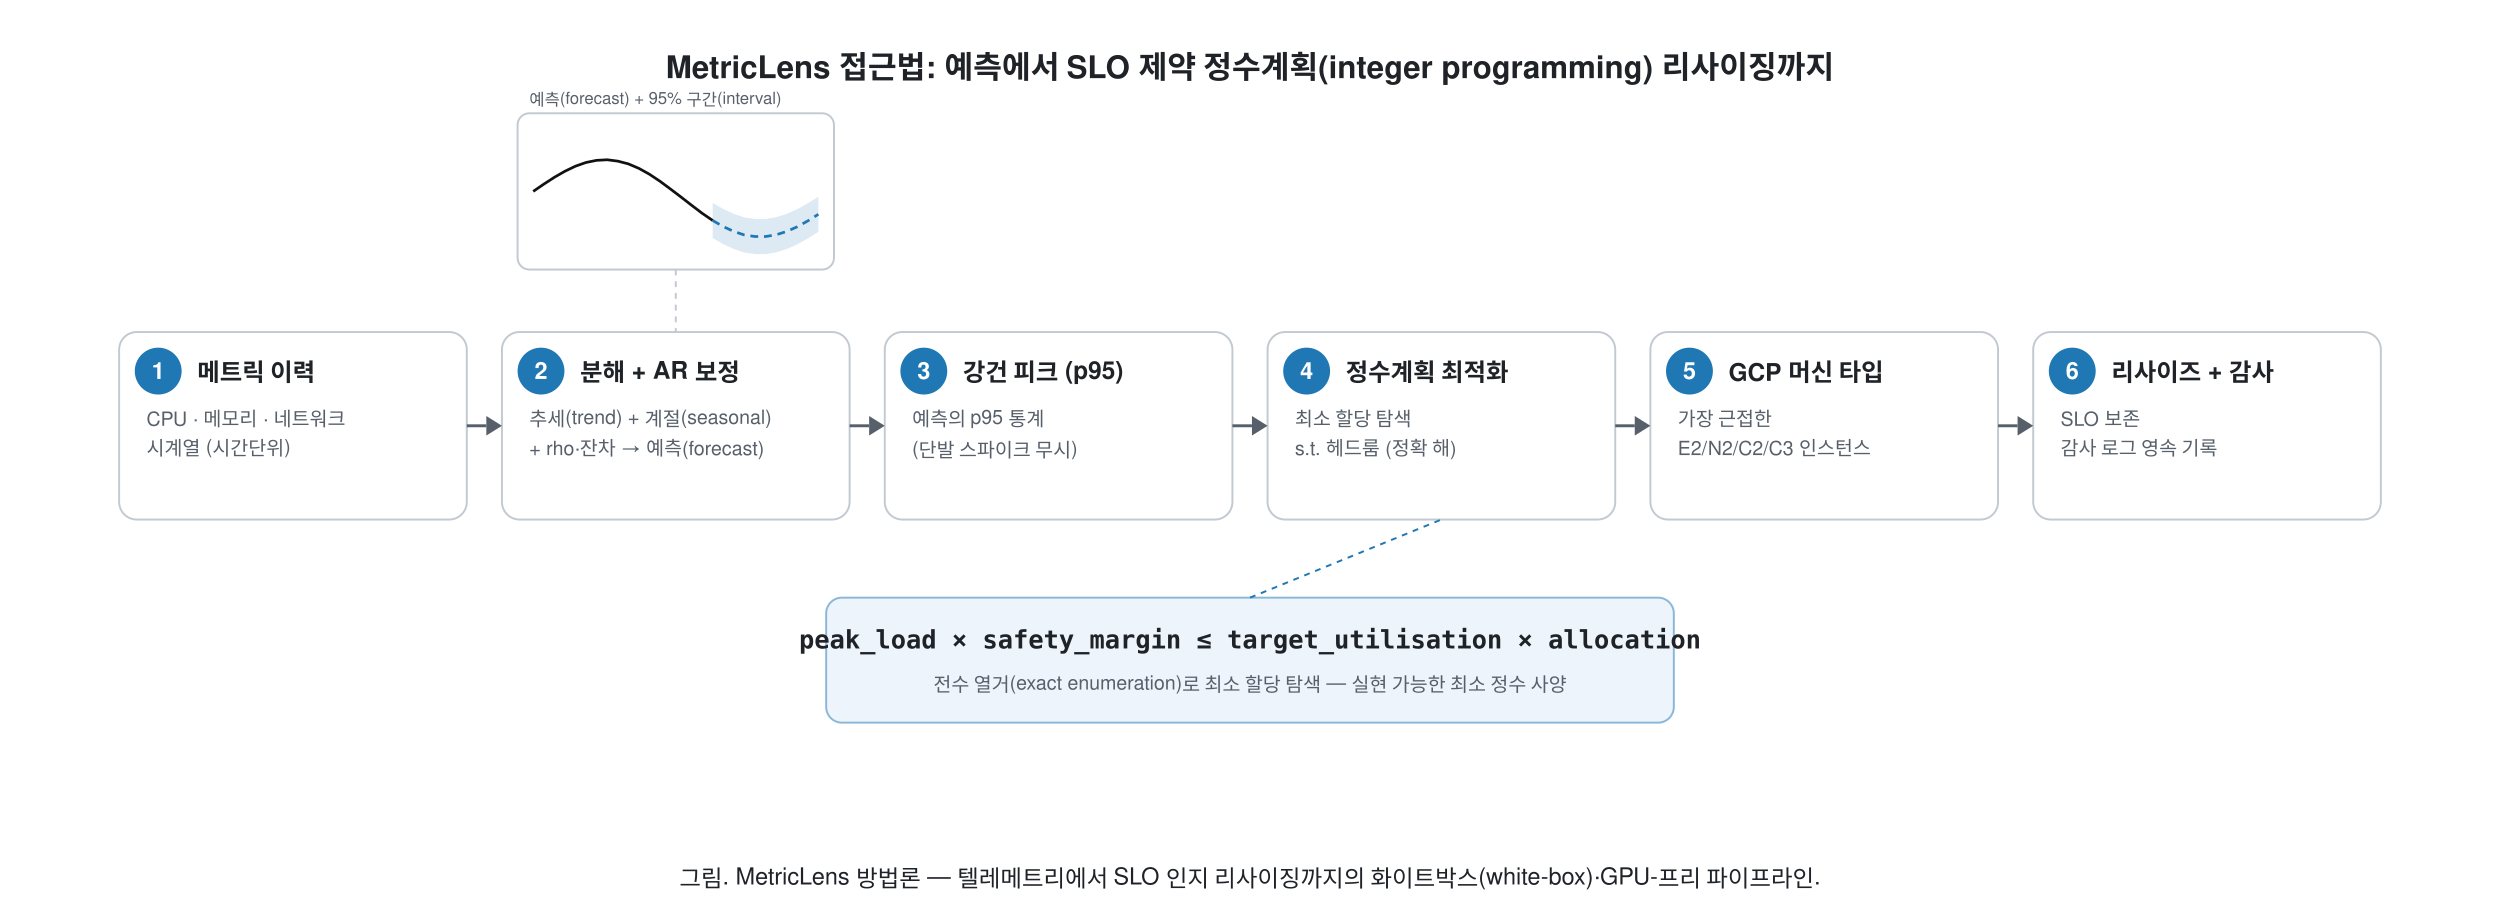
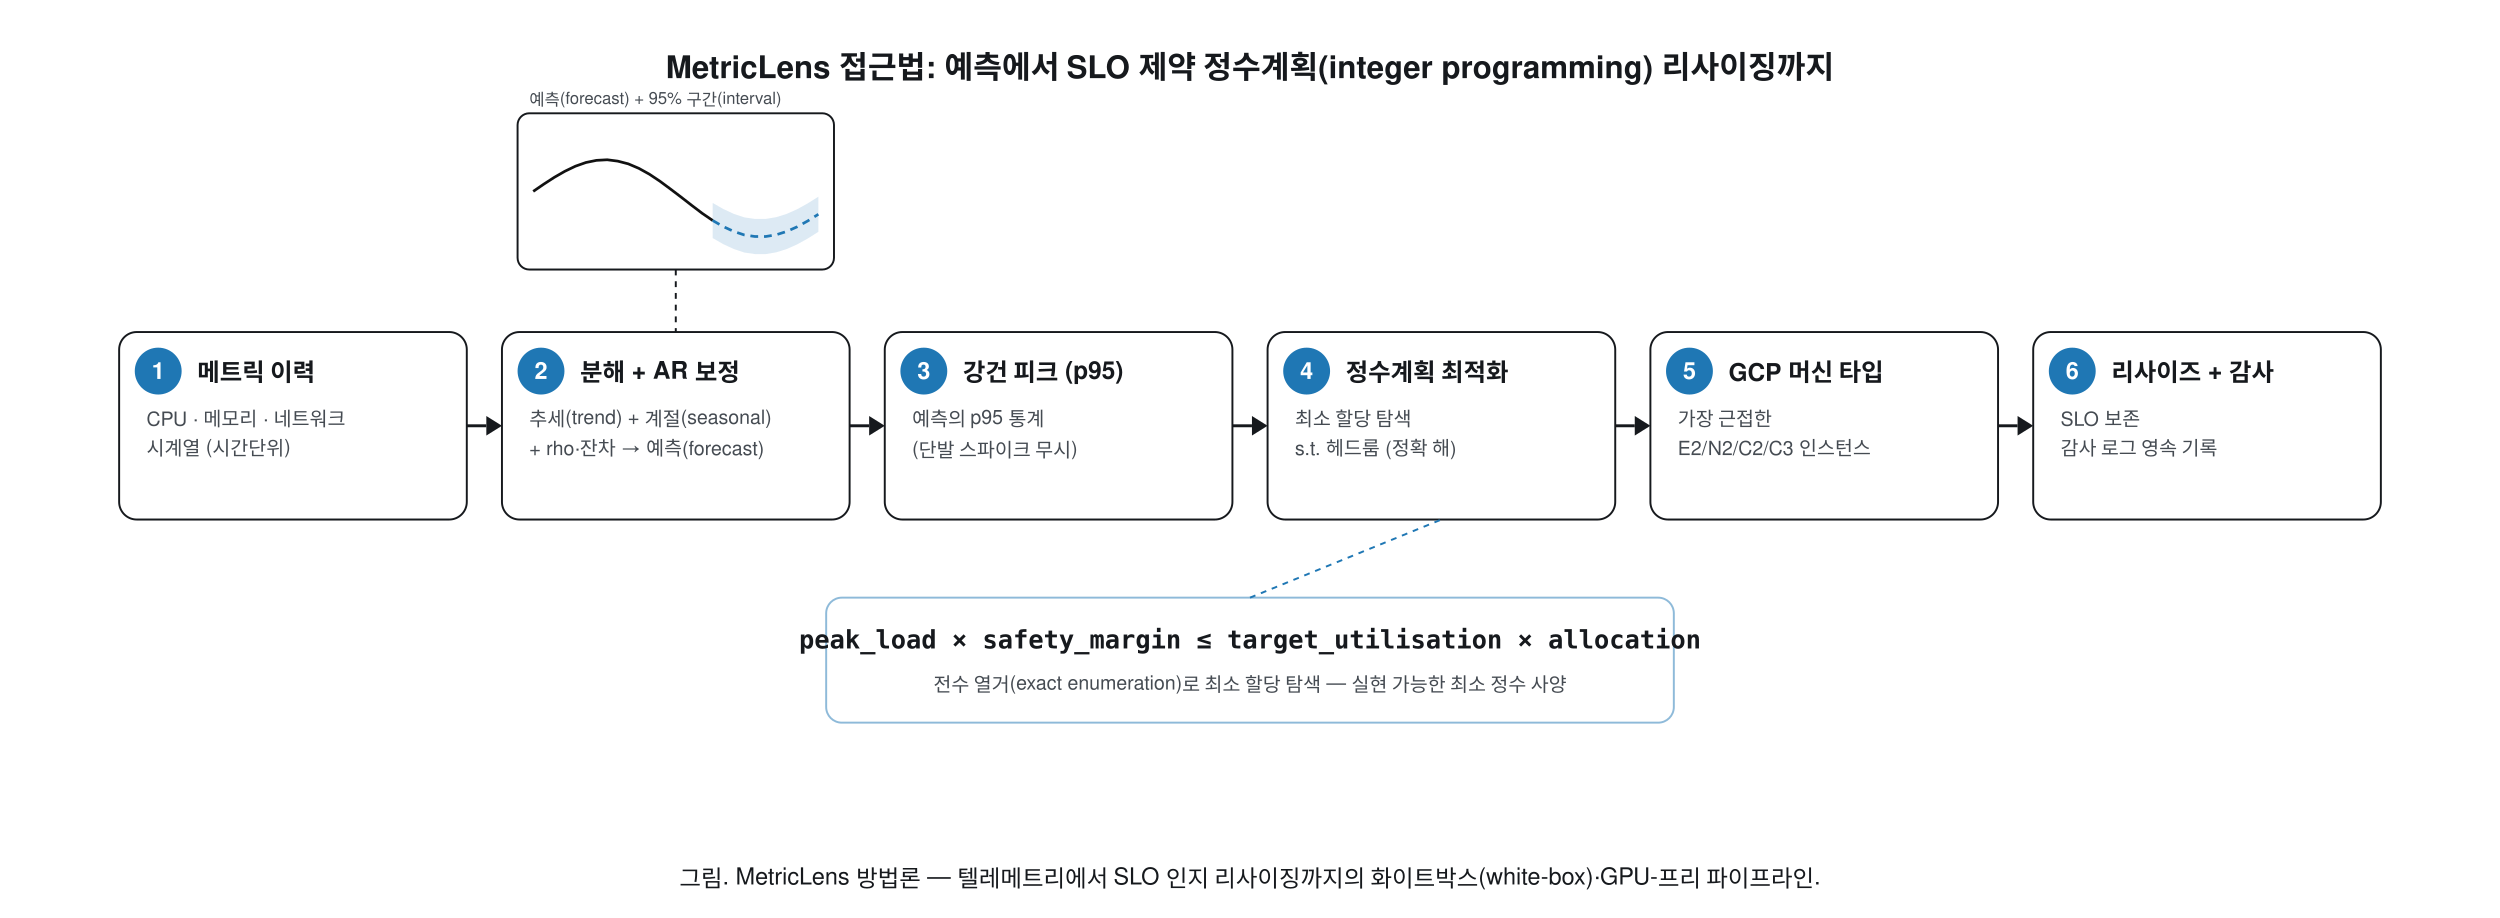
<svg xmlns="http://www.w3.org/2000/svg" width="1280" height="470" viewBox="0 0 1280 470">
  <rect width="1280" height="470" fill="#ffffff" />
-   <text x="640.0" y="40" font-size="16" fill="#1f2328" font-weight="bold" text-anchor="middle" font-family="NanumGothic, Helvetica, Arial, sans-serif">MetricLens 접근법: 예측에서 SLO 제약 정수계획(integer programming) 리사이징까지</text>
-   <rect x="61.0" y="170" width="178" height="96" rx="9" fill="#ffffff" stroke="#c2c9d1" />
+   <text x="640.0" y="40" font-size="16" fill="#16191d" font-weight="bold" text-anchor="middle" font-family="NanumGothic, Helvetica, Arial, sans-serif">MetricLens 접근법: 예측에서 SLO 제약 정수계획(integer programming) 리사이징까지</text>
+   <rect x="61.0" y="170" width="178" height="96" rx="9" fill="#ffffff" stroke="#16191d" />
  <circle cx="81.0" cy="190" r="12" fill="#1f77b4" />
  <text x="81.0" y="194" font-size="12" fill="#fff" font-weight="bold" text-anchor="middle" font-family="NanumGothic, Helvetica, Arial, sans-serif">1</text>
-   <text x="101.0" y="195" font-size="12.5" fill="#1f2328" font-weight="bold" text-anchor="start" font-family="NanumGothic, Helvetica, Arial, sans-serif">메트릭 이력</text>
-   <text x="75.0" y="218" font-size="10" fill="#57606a" font-weight="normal" text-anchor="start" font-family="NanumGothic, Helvetica, Arial, sans-serif">CPU · 메모리 · 네트워크</text>
-   <text x="75.0" y="233" font-size="10" fill="#57606a" font-weight="normal" text-anchor="start" font-family="NanumGothic, Helvetica, Arial, sans-serif">시계열 (시간단위)</text>
-   <rect x="257.0" y="170" width="178" height="96" rx="9" fill="#ffffff" stroke="#c2c9d1" />
+   <text x="101.0" y="195" font-size="12.5" fill="#16191d" font-weight="bold" text-anchor="start" font-family="NanumGothic, Helvetica, Arial, sans-serif">메트릭 이력</text>
+   <text x="75.0" y="218" font-size="10" fill="#454b52" font-weight="normal" text-anchor="start" font-family="NanumGothic, Helvetica, Arial, sans-serif">CPU · 메모리 · 네트워크</text>
+   <text x="75.0" y="233" font-size="10" fill="#454b52" font-weight="normal" text-anchor="start" font-family="NanumGothic, Helvetica, Arial, sans-serif">시계열 (시간단위)</text>
+   <rect x="257.0" y="170" width="178" height="96" rx="9" fill="#ffffff" stroke="#16191d" />
  <circle cx="277.0" cy="190" r="12" fill="#1f77b4" />
  <text x="277.0" y="194" font-size="12" fill="#fff" font-weight="bold" text-anchor="middle" font-family="NanumGothic, Helvetica, Arial, sans-serif">2</text>
-   <text x="297.0" y="195" font-size="12.5" fill="#1f2328" font-weight="bold" text-anchor="start" font-family="NanumGothic, Helvetica, Arial, sans-serif">분해 + AR 보정</text>
-   <text x="271.0" y="218" font-size="10" fill="#57606a" font-weight="normal" text-anchor="start" font-family="NanumGothic, Helvetica, Arial, sans-serif">추세(trend) + 계절(seasonal)</text>
-   <text x="271.0" y="233" font-size="10" fill="#57606a" font-weight="normal" text-anchor="start" font-family="NanumGothic, Helvetica, Arial, sans-serif">+ rho·잔차 → 예측(forecast)</text>
-   <line x1="239.0" y1="218.0" x2="249.0" y2="218.0" stroke="#57606a" stroke-width="1.5" />
-   <path d="M257.0,218.0 L249.0,213.0 L249.0,223.0 Z" fill="#57606a" />
-   <rect x="453.0" y="170" width="178" height="96" rx="9" fill="#ffffff" stroke="#c2c9d1" />
+   <text x="297.0" y="195" font-size="12.5" fill="#16191d" font-weight="bold" text-anchor="start" font-family="NanumGothic, Helvetica, Arial, sans-serif">분해 + AR 보정</text>
+   <text x="271.0" y="218" font-size="10" fill="#454b52" font-weight="normal" text-anchor="start" font-family="NanumGothic, Helvetica, Arial, sans-serif">추세(trend) + 계절(seasonal)</text>
+   <text x="271.0" y="233" font-size="10" fill="#454b52" font-weight="normal" text-anchor="start" font-family="NanumGothic, Helvetica, Arial, sans-serif">+ rho·잔차 → 예측(forecast)</text>
+   <line x1="239.0" y1="218.0" x2="249.0" y2="218.0" stroke="#16191d" stroke-width="1.5" />
+   <path d="M257.0,218.0 L249.0,213.0 L249.0,223.0 Z" fill="#16191d" />
+   <rect x="453.0" y="170" width="178" height="96" rx="9" fill="#ffffff" stroke="#16191d" />
  <circle cx="473.0" cy="190" r="12" fill="#1f77b4" />
  <text x="473.0" y="194" font-size="12" fill="#fff" font-weight="bold" text-anchor="middle" font-family="NanumGothic, Helvetica, Arial, sans-serif">3</text>
-   <text x="493.0" y="195" font-size="12.5" fill="#1f2328" font-weight="bold" text-anchor="start" font-family="NanumGothic, Helvetica, Arial, sans-serif">강건 피크 (p95)</text>
-   <text x="467.0" y="218" font-size="10" fill="#57606a" font-weight="normal" text-anchor="start" font-family="NanumGothic, Helvetica, Arial, sans-serif">예측의 p95 통계</text>
-   <text x="467.0" y="233" font-size="10" fill="#57606a" font-weight="normal" text-anchor="start" font-family="NanumGothic, Helvetica, Arial, sans-serif">(단발 스파이크 무시)</text>
-   <line x1="435.0" y1="218.0" x2="445.0" y2="218.0" stroke="#57606a" stroke-width="1.5" />
-   <path d="M453.0,218.0 L445.0,213.0 L445.0,223.0 Z" fill="#57606a" />
-   <rect x="649.0" y="170" width="178" height="96" rx="9" fill="#ffffff" stroke="#c2c9d1" />
+   <text x="493.0" y="195" font-size="12.5" fill="#16191d" font-weight="bold" text-anchor="start" font-family="NanumGothic, Helvetica, Arial, sans-serif">강건 피크 (p95)</text>
+   <text x="467.0" y="218" font-size="10" fill="#454b52" font-weight="normal" text-anchor="start" font-family="NanumGothic, Helvetica, Arial, sans-serif">예측의 p95 통계</text>
+   <text x="467.0" y="233" font-size="10" fill="#454b52" font-weight="normal" text-anchor="start" font-family="NanumGothic, Helvetica, Arial, sans-serif">(단발 스파이크 무시)</text>
+   <line x1="435.0" y1="218.0" x2="445.0" y2="218.0" stroke="#16191d" stroke-width="1.5" />
+   <path d="M453.0,218.0 L445.0,213.0 L445.0,223.0 Z" fill="#16191d" />
+   <rect x="649.0" y="170" width="178" height="96" rx="9" fill="#ffffff" stroke="#16191d" />
  <circle cx="669.0" cy="190" r="12" fill="#1f77b4" />
  <text x="669.0" y="194" font-size="12" fill="#fff" font-weight="bold" text-anchor="middle" font-family="NanumGothic, Helvetica, Arial, sans-serif">4</text>
-   <text x="689.0" y="195" font-size="12.5" fill="#1f2328" font-weight="bold" text-anchor="start" font-family="NanumGothic, Helvetica, Arial, sans-serif">정수계획 최적화</text>
-   <text x="663.0" y="218" font-size="10" fill="#57606a" font-weight="normal" text-anchor="start" font-family="NanumGothic, Helvetica, Arial, sans-serif">최소 할당 탐색</text>
-   <text x="663.0" y="233" font-size="10" fill="#57606a" font-weight="normal" text-anchor="start" font-family="NanumGothic, Helvetica, Arial, sans-serif">s.t. 헤드룸 (정확 해)</text>
-   <line x1="631.0" y1="218.0" x2="641.0" y2="218.0" stroke="#57606a" stroke-width="1.5" />
-   <path d="M649.0,218.0 L641.0,213.0 L641.0,223.0 Z" fill="#57606a" />
-   <rect x="845.0" y="170" width="178" height="96" rx="9" fill="#ffffff" stroke="#c2c9d1" />
+   <text x="689.0" y="195" font-size="12.5" fill="#16191d" font-weight="bold" text-anchor="start" font-family="NanumGothic, Helvetica, Arial, sans-serif">정수계획 최적화</text>
+   <text x="663.0" y="218" font-size="10" fill="#454b52" font-weight="normal" text-anchor="start" font-family="NanumGothic, Helvetica, Arial, sans-serif">최소 할당 탐색</text>
+   <text x="663.0" y="233" font-size="10" fill="#454b52" font-weight="normal" text-anchor="start" font-family="NanumGothic, Helvetica, Arial, sans-serif">s.t. 헤드룸 (정확 해)</text>
+   <line x1="631.0" y1="218.0" x2="641.0" y2="218.0" stroke="#16191d" stroke-width="1.5" />
+   <path d="M649.0,218.0 L641.0,213.0 L641.0,223.0 Z" fill="#16191d" />
+   <rect x="845.0" y="170" width="178" height="96" rx="9" fill="#ffffff" stroke="#16191d" />
  <circle cx="865.0" cy="190" r="12" fill="#1f77b4" />
  <text x="865.0" y="194" font-size="12" fill="#fff" font-weight="bold" text-anchor="middle" font-family="NanumGothic, Helvetica, Arial, sans-serif">5</text>
-   <text x="885.0" y="195" font-size="12.5" fill="#1f2328" font-weight="bold" text-anchor="start" font-family="NanumGothic, Helvetica, Arial, sans-serif">GCP 머신 타입</text>
-   <text x="859.0" y="218" font-size="10" fill="#57606a" font-weight="normal" text-anchor="start" font-family="NanumGothic, Helvetica, Arial, sans-serif">가장 근접한</text>
-   <text x="859.0" y="233" font-size="10" fill="#57606a" font-weight="normal" text-anchor="start" font-family="NanumGothic, Helvetica, Arial, sans-serif">E2/N2/C2/C3 인스턴스</text>
-   <line x1="827.0" y1="218.0" x2="837.0" y2="218.0" stroke="#57606a" stroke-width="1.5" />
-   <path d="M845.0,218.0 L837.0,213.0 L837.0,223.0 Z" fill="#57606a" />
-   <rect x="1041.0" y="170" width="178" height="96" rx="9" fill="#ffffff" stroke="#c2c9d1" />
+   <text x="885.0" y="195" font-size="12.5" fill="#16191d" font-weight="bold" text-anchor="start" font-family="NanumGothic, Helvetica, Arial, sans-serif">GCP 머신 타입</text>
+   <text x="859.0" y="218" font-size="10" fill="#454b52" font-weight="normal" text-anchor="start" font-family="NanumGothic, Helvetica, Arial, sans-serif">가장 근접한</text>
+   <text x="859.0" y="233" font-size="10" fill="#454b52" font-weight="normal" text-anchor="start" font-family="NanumGothic, Helvetica, Arial, sans-serif">E2/N2/C2/C3 인스턴스</text>
+   <line x1="827.0" y1="218.0" x2="837.0" y2="218.0" stroke="#16191d" stroke-width="1.5" />
+   <path d="M845.0,218.0 L837.0,213.0 L837.0,223.0 Z" fill="#16191d" />
+   <rect x="1041.0" y="170" width="178" height="96" rx="9" fill="#ffffff" stroke="#16191d" />
  <circle cx="1061.0" cy="190" r="12" fill="#1f77b4" />
  <text x="1061.0" y="194" font-size="12" fill="#fff" font-weight="bold" text-anchor="middle" font-family="NanumGothic, Helvetica, Arial, sans-serif">6</text>
-   <text x="1081.0" y="195" font-size="12.5" fill="#1f2328" font-weight="bold" text-anchor="start" font-family="NanumGothic, Helvetica, Arial, sans-serif">리사이즈 + 감사</text>
-   <text x="1055.0" y="218" font-size="10" fill="#57606a" font-weight="normal" text-anchor="start" font-family="NanumGothic, Helvetica, Arial, sans-serif">SLO 보존</text>
-   <text x="1055.0" y="233" font-size="10" fill="#57606a" font-weight="normal" text-anchor="start" font-family="NanumGothic, Helvetica, Arial, sans-serif">감사 로그 영속 기록</text>
-   <line x1="1023.0" y1="218.0" x2="1033.0" y2="218.0" stroke="#57606a" stroke-width="1.5" />
-   <path d="M1041.0,218.0 L1033.0,213.0 L1033.0,223.0 Z" fill="#57606a" />
-   <rect x="265.0" y="58" width="162" height="80" rx="6" fill="#fff" stroke="#c2c9d1" />
-   <text x="271.0" y="54" font-size="8.5" fill="#57606a" font-weight="normal" text-anchor="start" font-family="NanumGothic, Helvetica, Arial, sans-serif">예측(forecast) + 95% 구간(interval)</text>
+   <text x="1081.0" y="195" font-size="12.5" fill="#16191d" font-weight="bold" text-anchor="start" font-family="NanumGothic, Helvetica, Arial, sans-serif">리사이즈 + 감사</text>
+   <text x="1055.0" y="218" font-size="10" fill="#454b52" font-weight="normal" text-anchor="start" font-family="NanumGothic, Helvetica, Arial, sans-serif">SLO 보존</text>
+   <text x="1055.0" y="233" font-size="10" fill="#454b52" font-weight="normal" text-anchor="start" font-family="NanumGothic, Helvetica, Arial, sans-serif">감사 로그 영속 기록</text>
+   <line x1="1023.0" y1="218.0" x2="1033.0" y2="218.0" stroke="#16191d" stroke-width="1.5" />
+   <path d="M1041.0,218.0 L1033.0,213.0 L1033.0,223.0 Z" fill="#16191d" />
+   <rect x="265.0" y="58" width="162" height="80" rx="6" fill="#fff" stroke="#16191d" />
+   <text x="271.0" y="54" font-size="8.5" fill="#454b52" font-weight="normal" text-anchor="start" font-family="NanumGothic, Helvetica, Arial, sans-serif">예측(forecast) + 95% 구간(interval)</text>
  <polygon points="364.9,103.9 370.3,107.0 375.7,109.5 381.1,111.3 386.6,112.1 392.0,112.1 397.4,111.2 402.8,109.5 408.2,107.1 413.6,104.1 419.0,100.7 419.0,118.7 413.6,122.1 408.2,125.1 402.8,127.5 397.4,129.2 392.0,130.1 386.6,130.1 381.1,129.3 375.7,127.5 370.3,125.0 364.9,121.9" fill="#1f77b4" fill-opacity="0.15" />
  <polyline points="273.0,98.0 278.4,94.3 283.8,90.8 289.2,87.7 294.6,85.1 300.0,83.2 305.4,82.1 310.9,81.8 316.3,82.5 321.7,83.9 327.1,86.2 332.5,89.2 337.9,92.8 343.3,96.8 348.7,100.9 354.1,105.1 359.5,109.2 364.9,112.9" fill="none" stroke="#111" stroke-width="1.4" />
  <polyline points="364.9,112.9 370.3,116.0 375.7,118.5 381.1,120.3 386.6,121.1 392.0,121.1 397.4,120.2 402.8,118.5 408.2,116.1 413.6,113.1 419.0,109.7" fill="none" stroke="#1f77b4" stroke-width="1.4" stroke-dasharray="4 3" />
-   <line x1="346.0" y1="138" x2="346.0" y2="170" stroke="#c2c9d1" stroke-width="1" stroke-dasharray="3 3" />
-   <rect x="423.0" y="306" width="434" height="64" rx="8" fill="#eef4fb" stroke="#1f77b4" stroke-opacity="0.5" />
-   <text x="640.0" y="332" font-size="13" fill="#1f2328" font-weight="bold" text-anchor="middle" font-family="Consolas, monospace">peak_load × safety_margin  ≤  target_utilisation × allocation</text>
-   <text x="640.0" y="354" font-size="10" fill="#57606a" font-weight="normal" text-anchor="middle" font-family="NanumGothic, Helvetica, Arial, sans-serif">전수 열거(exact enumeration)로 최소 할당 탐색 — 실현 가능한 최소 정수 사양</text>
+   <line x1="346.0" y1="138" x2="346.0" y2="170" stroke="#16191d" stroke-width="1" stroke-dasharray="3 3" />
+   <rect x="423.0" y="306" width="434" height="64" rx="8" fill="#ffffff" stroke="#1f77b4" stroke-opacity="0.5" />
+   <text x="640.0" y="332" font-size="13" fill="#16191d" font-weight="bold" text-anchor="middle" font-family="Consolas, monospace">peak_load × safety_margin  ≤  target_utilisation × allocation</text>
+   <text x="640.0" y="354" font-size="10" fill="#454b52" font-weight="normal" text-anchor="middle" font-family="NanumGothic, Helvetica, Arial, sans-serif">전수 열거(exact enumeration)로 최소 할당 탐색 — 실현 가능한 최소 정수 사양</text>
  <line x1="640.0" y1="306" x2="738.0" y2="266" stroke="#1f77b4" stroke-width="1" stroke-dasharray="3 3" />
-   <text x="640.0" y="454" font-size="12" fill="#1f2328" font-weight="normal" text-anchor="middle" font-family="NanumGothic, Helvetica, Arial, sans-serif">그림. MetricLens 방법론 — 텔레메트리에서 SLO 인지 리사이징까지의 화이트박스(white-box)·GPU-프리 파이프라인.</text>
+   <text x="640.0" y="454" font-size="12" fill="#16191d" font-weight="normal" text-anchor="middle" font-family="NanumGothic, Helvetica, Arial, sans-serif">그림. MetricLens 방법론 — 텔레메트리에서 SLO 인지 리사이징까지의 화이트박스(white-box)·GPU-프리 파이프라인.</text>
</svg>
